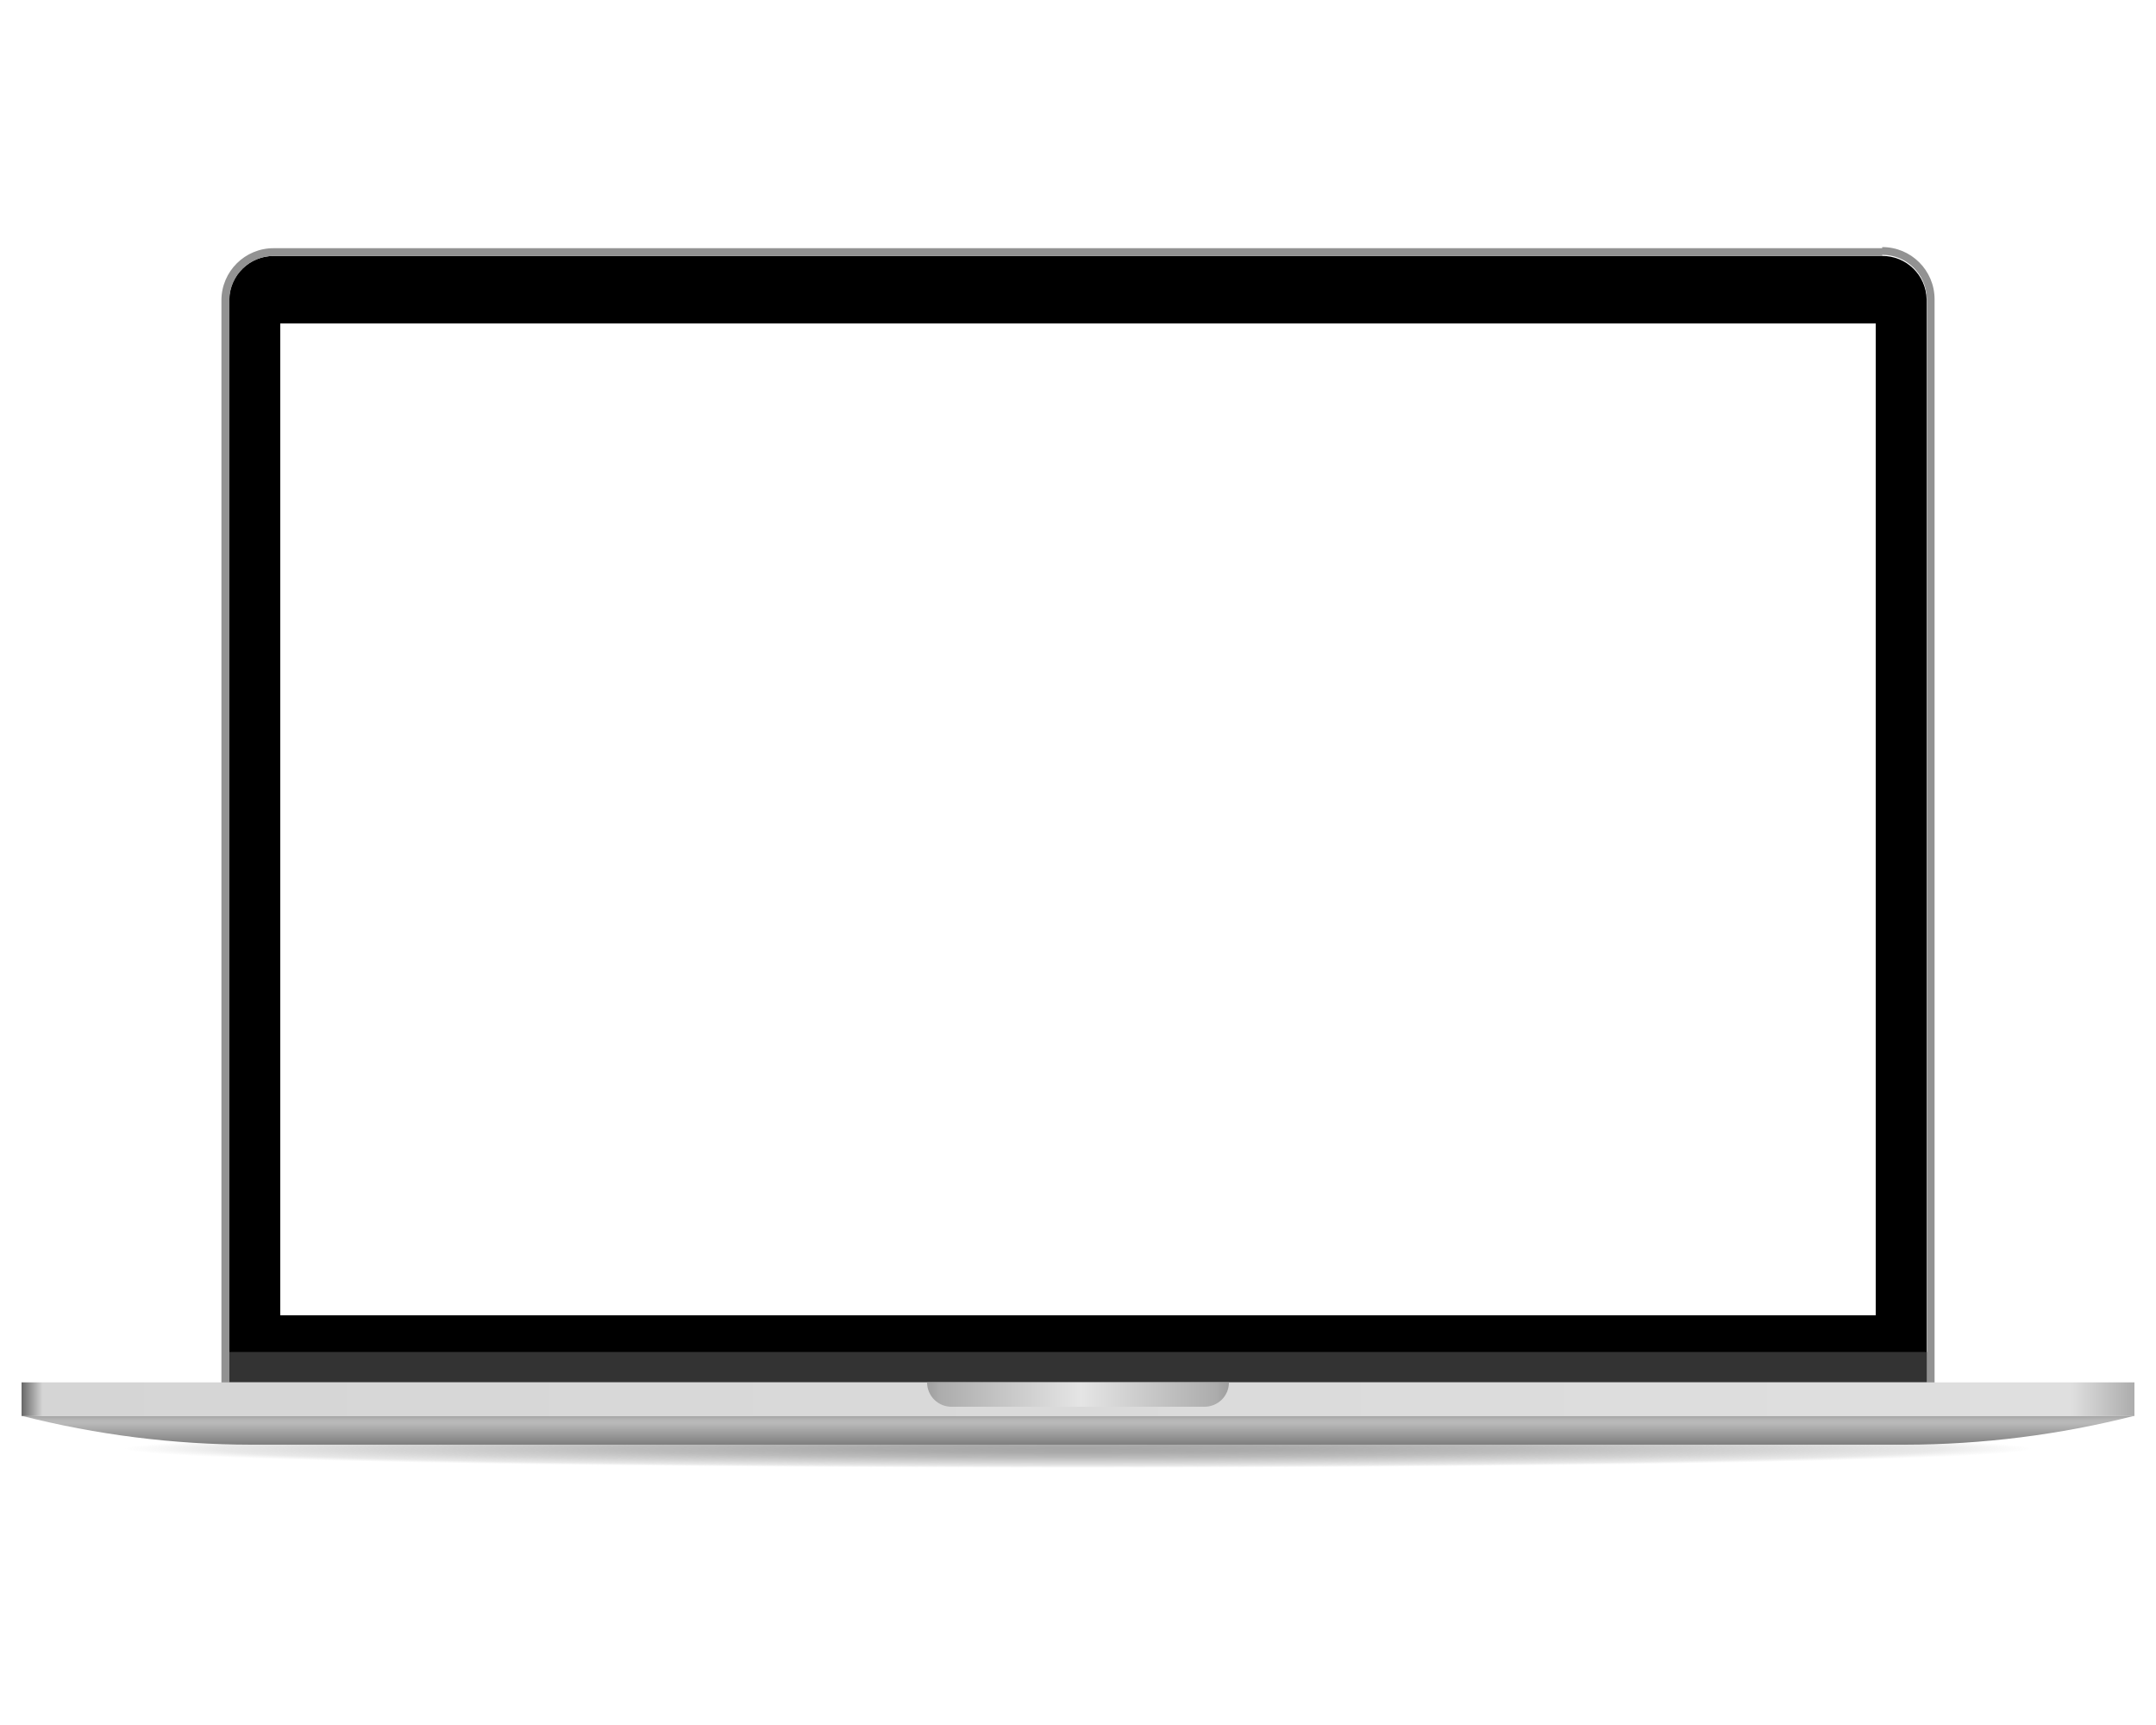
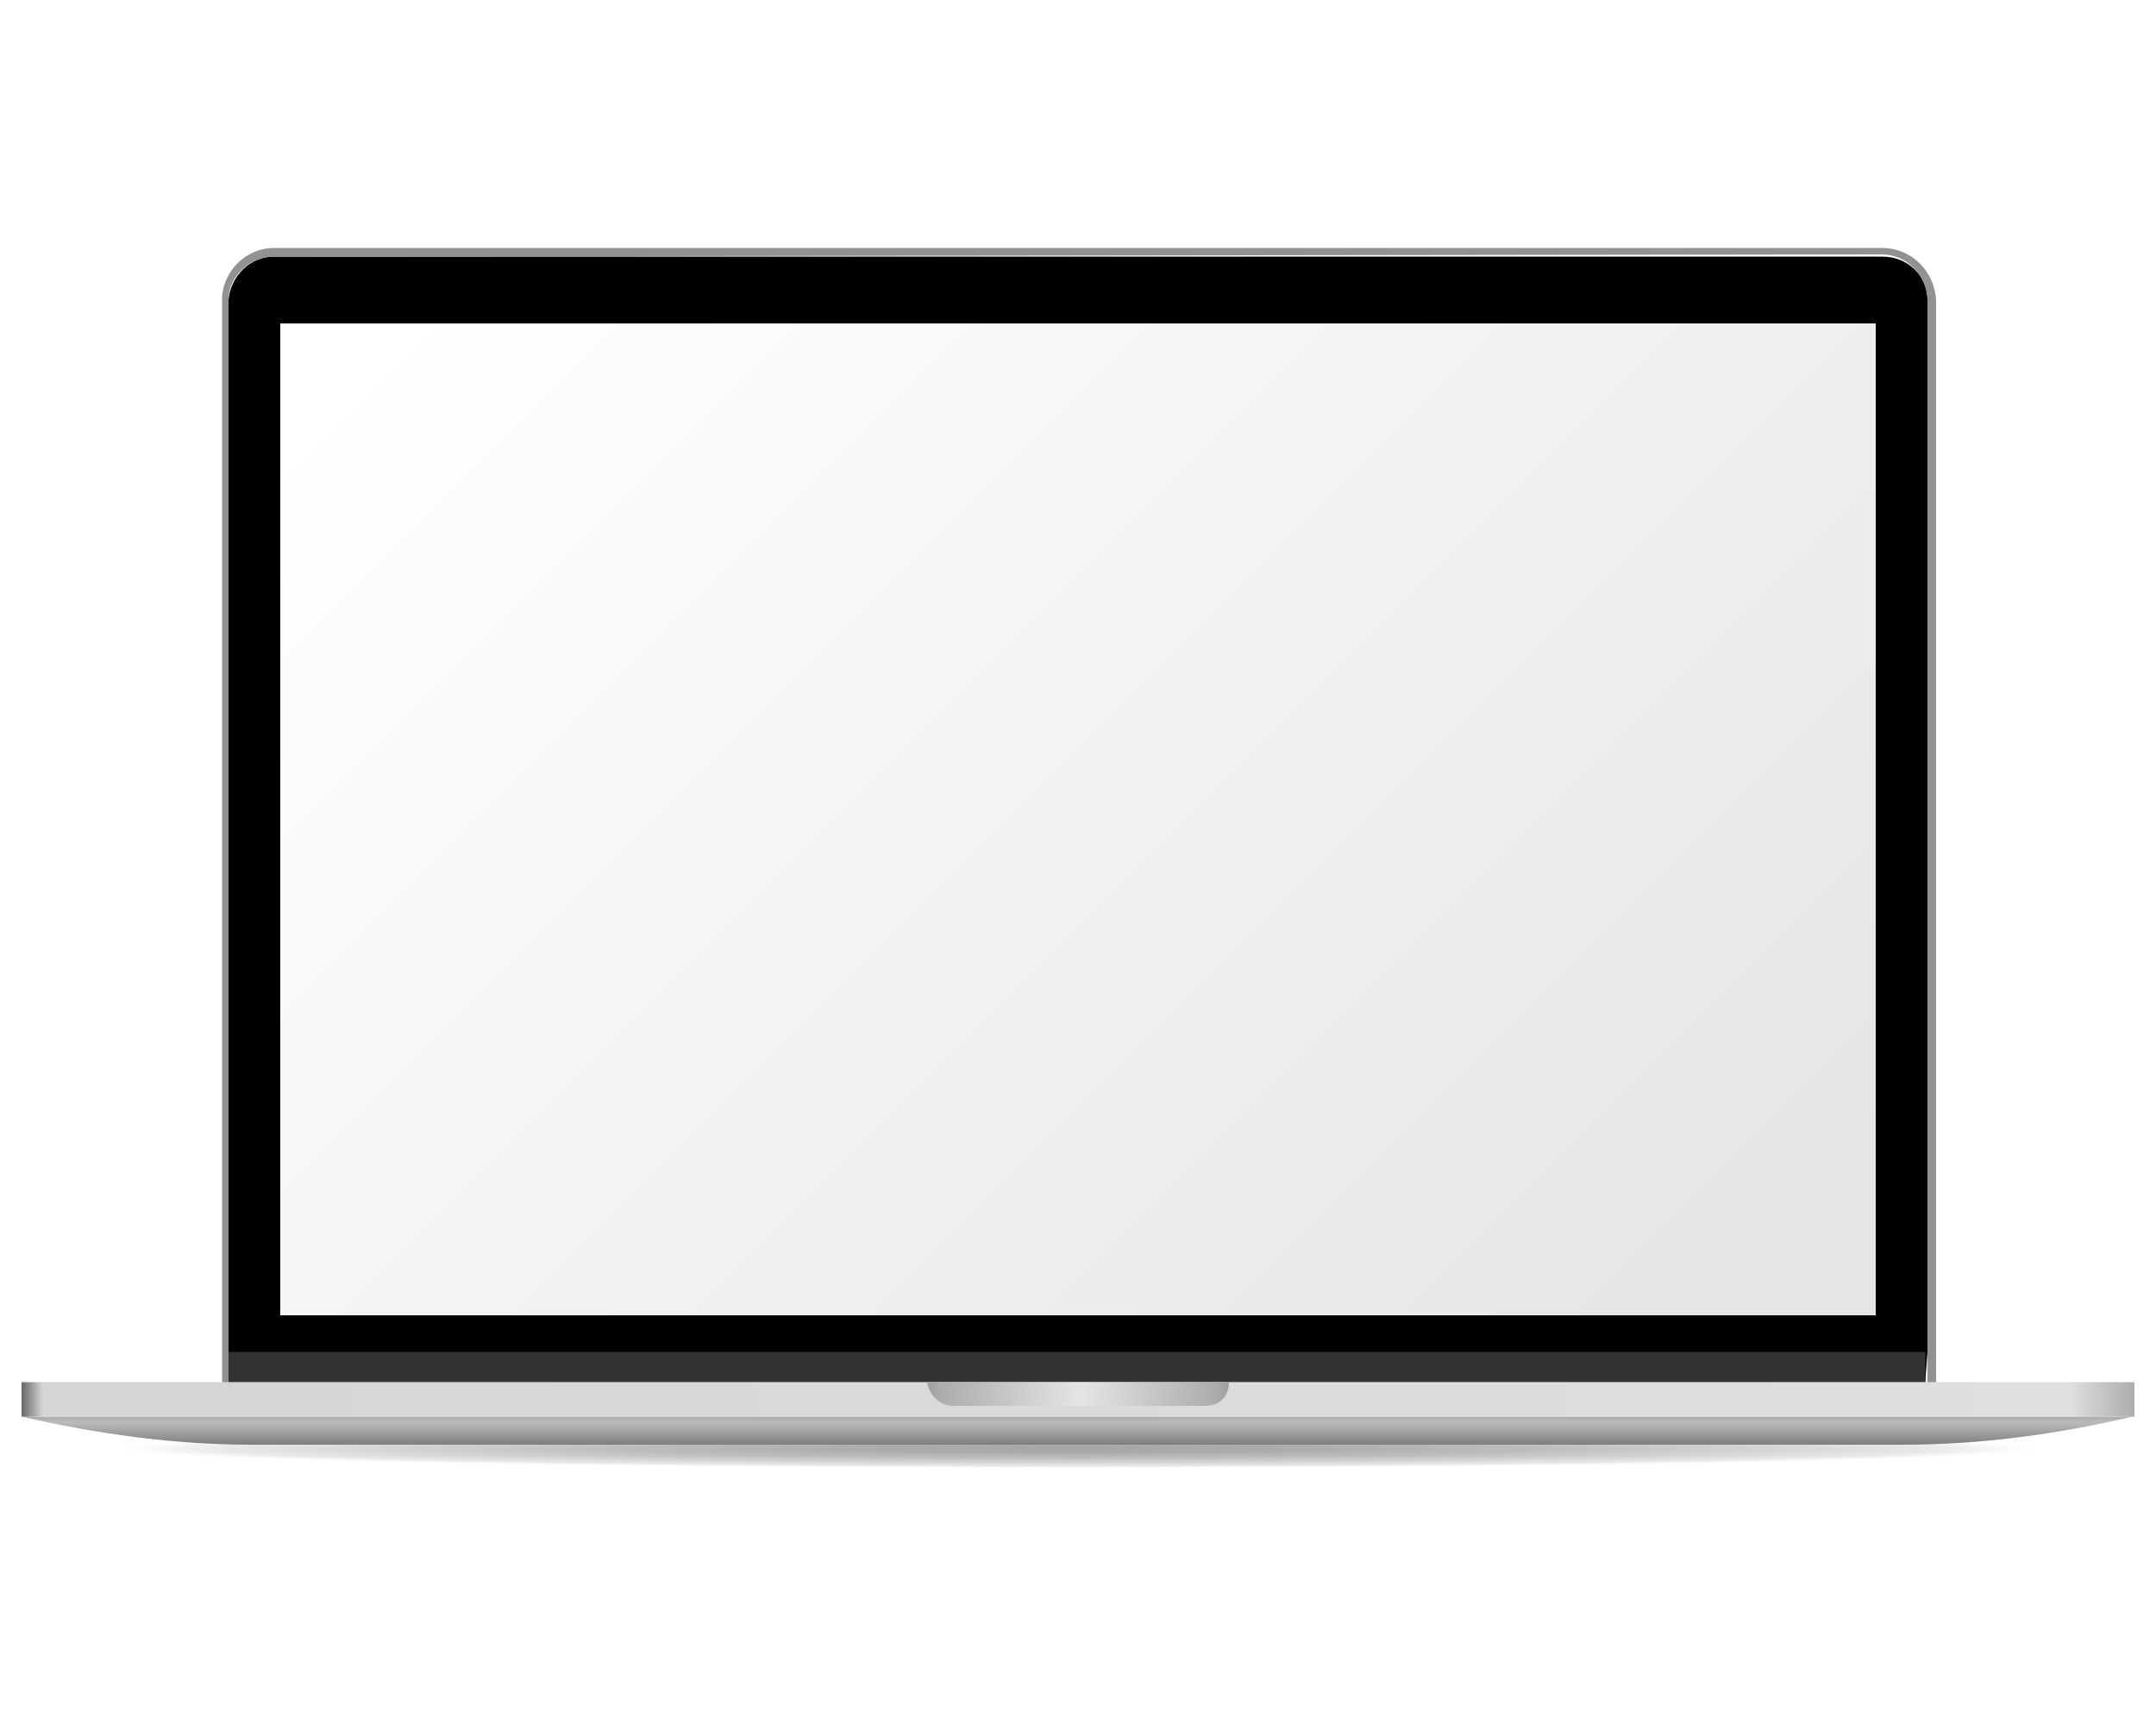
- <svg xmlns="http://www.w3.org/2000/svg" id="object" viewBox="0 0 100 80">
-   <defs>
-     <style>.cls-1{fill:#929292;}.cls-2{fill:#333;}.cls-3{fill:url(#radial-gradient);}.cls-4{fill:url(#linear-gradient);}.cls-5{fill:url(#linear-gradient-2);}.cls-6{fill:url(#linear-gradient-3);}</style>
-     <radialGradient id="radial-gradient" cx="50" cy="66.96" r="61.43" gradientTransform="translate(0 65.85) scale(1 0.02)" gradientUnits="userSpaceOnUse">
-       <stop offset="0" stop-color="gray" stop-opacity="0.7" />
-       <stop offset="0.16" stop-color="#818181" stop-opacity="0.66" />
-       <stop offset="0.34" stop-color="#868686" stop-opacity="0.55" />
-       <stop offset="0.52" stop-color="#8d8d8d" stop-opacity="0.37" />
-       <stop offset="0.65" stop-color="#939393" stop-opacity="0.2" />
-       <stop offset="0.72" stop-color="#9f9f9f" stop-opacity="0" />
-     </radialGradient>
-     <linearGradient id="linear-gradient" x1="50" y1="66.97" x2="50" y2="65.66" gradientUnits="userSpaceOnUse">
-       <stop offset="0" stop-color="gray" />
-       <stop offset="0.74" stop-color="#b9b9b9" />
-       <stop offset="0.85" stop-color="#b6b6b6" />
-       <stop offset="0.94" stop-color="#acacac" />
-       <stop offset="1" stop-color="#9f9f9f" />
+ <svg xmlns="http://www.w3.org/2000/svg" version="1.1" id="object" x="0px" y="0px" viewBox="0 0 100 80" style="enable-background:new 0 0 100 80;" xml:space="preserve">
+   <style type="text/css">
+ 	.st0{fill:#929292;}
+ 	.st1{fill:#333333;}
+ 	.st2{fill:url(#SVGID_1_);}
+ 	.st3{fill:url(#Shadow_1_);}
+ 	.st4{fill:url(#Bottom_1_);}
+ 	.st5{fill:url(#Base_1_);}
+ 	.st6{fill:url(#Fingerhole_1_);}
+ </style>
+   <g id="Screen">
+     <path d="M89.4,62.7V13.9c0-1.1-0.9-2-2.1-2H12.7c-1.1,0-2,0.9-2.1,2v48.8l0,0v1.4h78.7L89.4,62.7L89.4,62.7z M87,61H13V15h74V61z" />
+     <path id="Edge" class="st0" d="M87.3,11.8c1.1,0,2,0.9,2.1,2v48.9l0,0v1.4H10.6v-1.4l0,0V13.9c0-1.1,1-2,2.1-2L87.3,11.8    M87.3,11.5H12.7c-1.3,0-2.4,1.1-2.4,2.4c0,0,0,0,0,0v50.5h79.5V13.9C89.7,12.5,88.6,11.5,87.3,11.5C87.3,11.5,87.3,11.5,87.3,11.5   L87.3,11.5z" />
+     <rect id="Bar" x="10.6" y="62.7" class="st1" width="78.7" height="1.4" />
+     <linearGradient id="SVGID_1_" gradientUnits="userSpaceOnUse" x1="75.161" y1="63.161" x2="22.835" y2="10.835">
+       <stop offset="0" style="stop-color:#000000;stop-opacity:0.1" />
+       <stop offset="0.141" style="stop-color:#000000;stop-opacity:8.586600e-02" />
+       <stop offset="1" style="stop-color:#000000;stop-opacity:0" />
    </linearGradient>
-     <linearGradient id="linear-gradient-2" x1="1" y1="64.88" x2="99" y2="64.88" gradientUnits="userSpaceOnUse">
-       <stop offset="0" stop-color="#666" />
-       <stop offset="0.01" stop-color="#d5d5d5" />
-       <stop offset="0.97" stop-color="#dfdfdf" />
-       <stop offset="1" stop-color="#acacac" />
-     </linearGradient>
-     <linearGradient id="linear-gradient-3" x1="43.03" y1="64.67" x2="56.97" y2="64.67" gradientUnits="userSpaceOnUse">
-       <stop offset="0" stop-color="#9f9f9f" />
-       <stop offset="0.04" stop-color="#acacac" />
-       <stop offset="0.51" stop-color="#e5e5e5" />
-       <stop offset="0.96" stop-color="#acacac" />
-       <stop offset="1" stop-color="#9f9f9f" />
-     </linearGradient>
-   </defs>
-   <g id="Screen">
-     <g id="Black">
-       <path d="M89.36,62.7V13.87a2.05,2.05,0,0,0-2.06-2H12.7a2.06,2.06,0,0,0-2.07,2V62.7h0v1.4H89.37V62.7ZM87,61H13V15H87Z" />
-     </g>
-     <path id="Edge" class="cls-1" d="M87.3,11.82a2.06,2.06,0,0,1,2.07,2V62.7h0v1.4H10.64V62.7h0V13.87a2.06,2.06,0,0,1,2.07-2H87.3m0-.36H12.7a2.42,2.42,0,0,0-2.43,2.41V64.46H89.73V13.87a2.42,2.42,0,0,0-2.43-2.41Z" />
-     <rect id="Bar" class="cls-2" x="10.64" y="62.7" width="78.73" height="1.4" />
+     <rect x="13" y="15" class="st2" width="74" height="46" />
  </g>
-   <path id="Shadow" class="cls-3" d="M136.81,66.88c0,1.82-31.08,3.37-87.68,3.37S-36.81,68.78-36.81,67s29.33-3.29,85.94-3.29S136.81,65.07,136.81,66.88Z" />
-   <path id="Bottom" class="cls-4" d="M1,65.66A43.55,43.55,0,0,0,11.64,67H88.36A43.55,43.55,0,0,0,99,65.66H1Z" />
-   <rect id="Base" class="cls-5" x="1" y="64.11" width="98" height="1.56" />
-   <path id="Fingerhole" class="cls-6" d="M57,64.11a1.12,1.12,0,0,1-.33.8,1.14,1.14,0,0,1-.8.33H44.16A1.13,1.13,0,0,1,43,64.11Z" />
+   <radialGradient id="Shadow_1_" cx="50" cy="-22475.961" r="61.43" gradientTransform="matrix(1 0 0 -2.000000e-02 0 -382.33)" gradientUnits="userSpaceOnUse">
+     <stop offset="0" style="stop-color:#808080;stop-opacity:0.7" />
+     <stop offset="0.16" style="stop-color:#818181;stop-opacity:0.66" />
+     <stop offset="0.34" style="stop-color:#868686;stop-opacity:0.55" />
+     <stop offset="0.52" style="stop-color:#8D8D8D;stop-opacity:0.37" />
+     <stop offset="0.65" style="stop-color:#939393;stop-opacity:0.2" />
+     <stop offset="0.72" style="stop-color:#9F9F9F;stop-opacity:0" />
+   </radialGradient>
+   <path id="Shadow" class="st3" d="M136.8,66.9c0,1.8-31.1,3.4-87.7,3.4s-85.9-1.5-85.9-3.2s29.3-3.3,85.9-3.3S136.8,65.1,136.8,66.9z  " />
+   <linearGradient id="Bottom_1_" gradientUnits="userSpaceOnUse" x1="50" y1="15.03" x2="50" y2="16.34" gradientTransform="matrix(1 0 0 -1 0 82)">
+     <stop offset="0" style="stop-color:#808080" />
+     <stop offset="0.74" style="stop-color:#B9B9B9" />
+     <stop offset="0.85" style="stop-color:#B6B6B6" />
+     <stop offset="0.94" style="stop-color:#ACACAC" />
+     <stop offset="1" style="stop-color:#9F9F9F" />
+   </linearGradient>
+   <path id="Bottom" class="st4" d="M1,65.7C4.5,66.5,8.1,67,11.6,67h76.7c3.6,0,7.2-0.5,10.6-1.3H1z" />
+   <linearGradient id="Base_1_" gradientUnits="userSpaceOnUse" x1="1" y1="17.11" x2="99" y2="17.11" gradientTransform="matrix(1 0 0 -1 0 82)">
+     <stop offset="0" style="stop-color:#666666" />
+     <stop offset="1.000000e-02" style="stop-color:#D5D5D5" />
+     <stop offset="0.97" style="stop-color:#DFDFDF" />
+     <stop offset="1" style="stop-color:#ACACAC" />
+   </linearGradient>
+   <rect id="Base" x="1" y="64.1" class="st5" width="98" height="1.6" />
+   <linearGradient id="Fingerhole_1_" gradientUnits="userSpaceOnUse" x1="43.03" y1="17.325" x2="56.97" y2="17.325" gradientTransform="matrix(1 0 0 -1 0 82)">
+     <stop offset="0" style="stop-color:#9F9F9F" />
+     <stop offset="4.000000e-02" style="stop-color:#ACACAC" />
+     <stop offset="0.51" style="stop-color:#E5E5E5" />
+     <stop offset="0.96" style="stop-color:#ACACAC" />
+     <stop offset="1" style="stop-color:#9F9F9F" />
+   </linearGradient>
+   <path id="Fingerhole" class="st6" d="M57,64.1c0,0.3-0.1,0.6-0.3,0.8c-0.2,0.2-0.5,0.3-0.8,0.3H44.2c-0.6,0-1.1-0.5-1.2-1.1  c0,0,0,0,0,0H57z" />
</svg>
